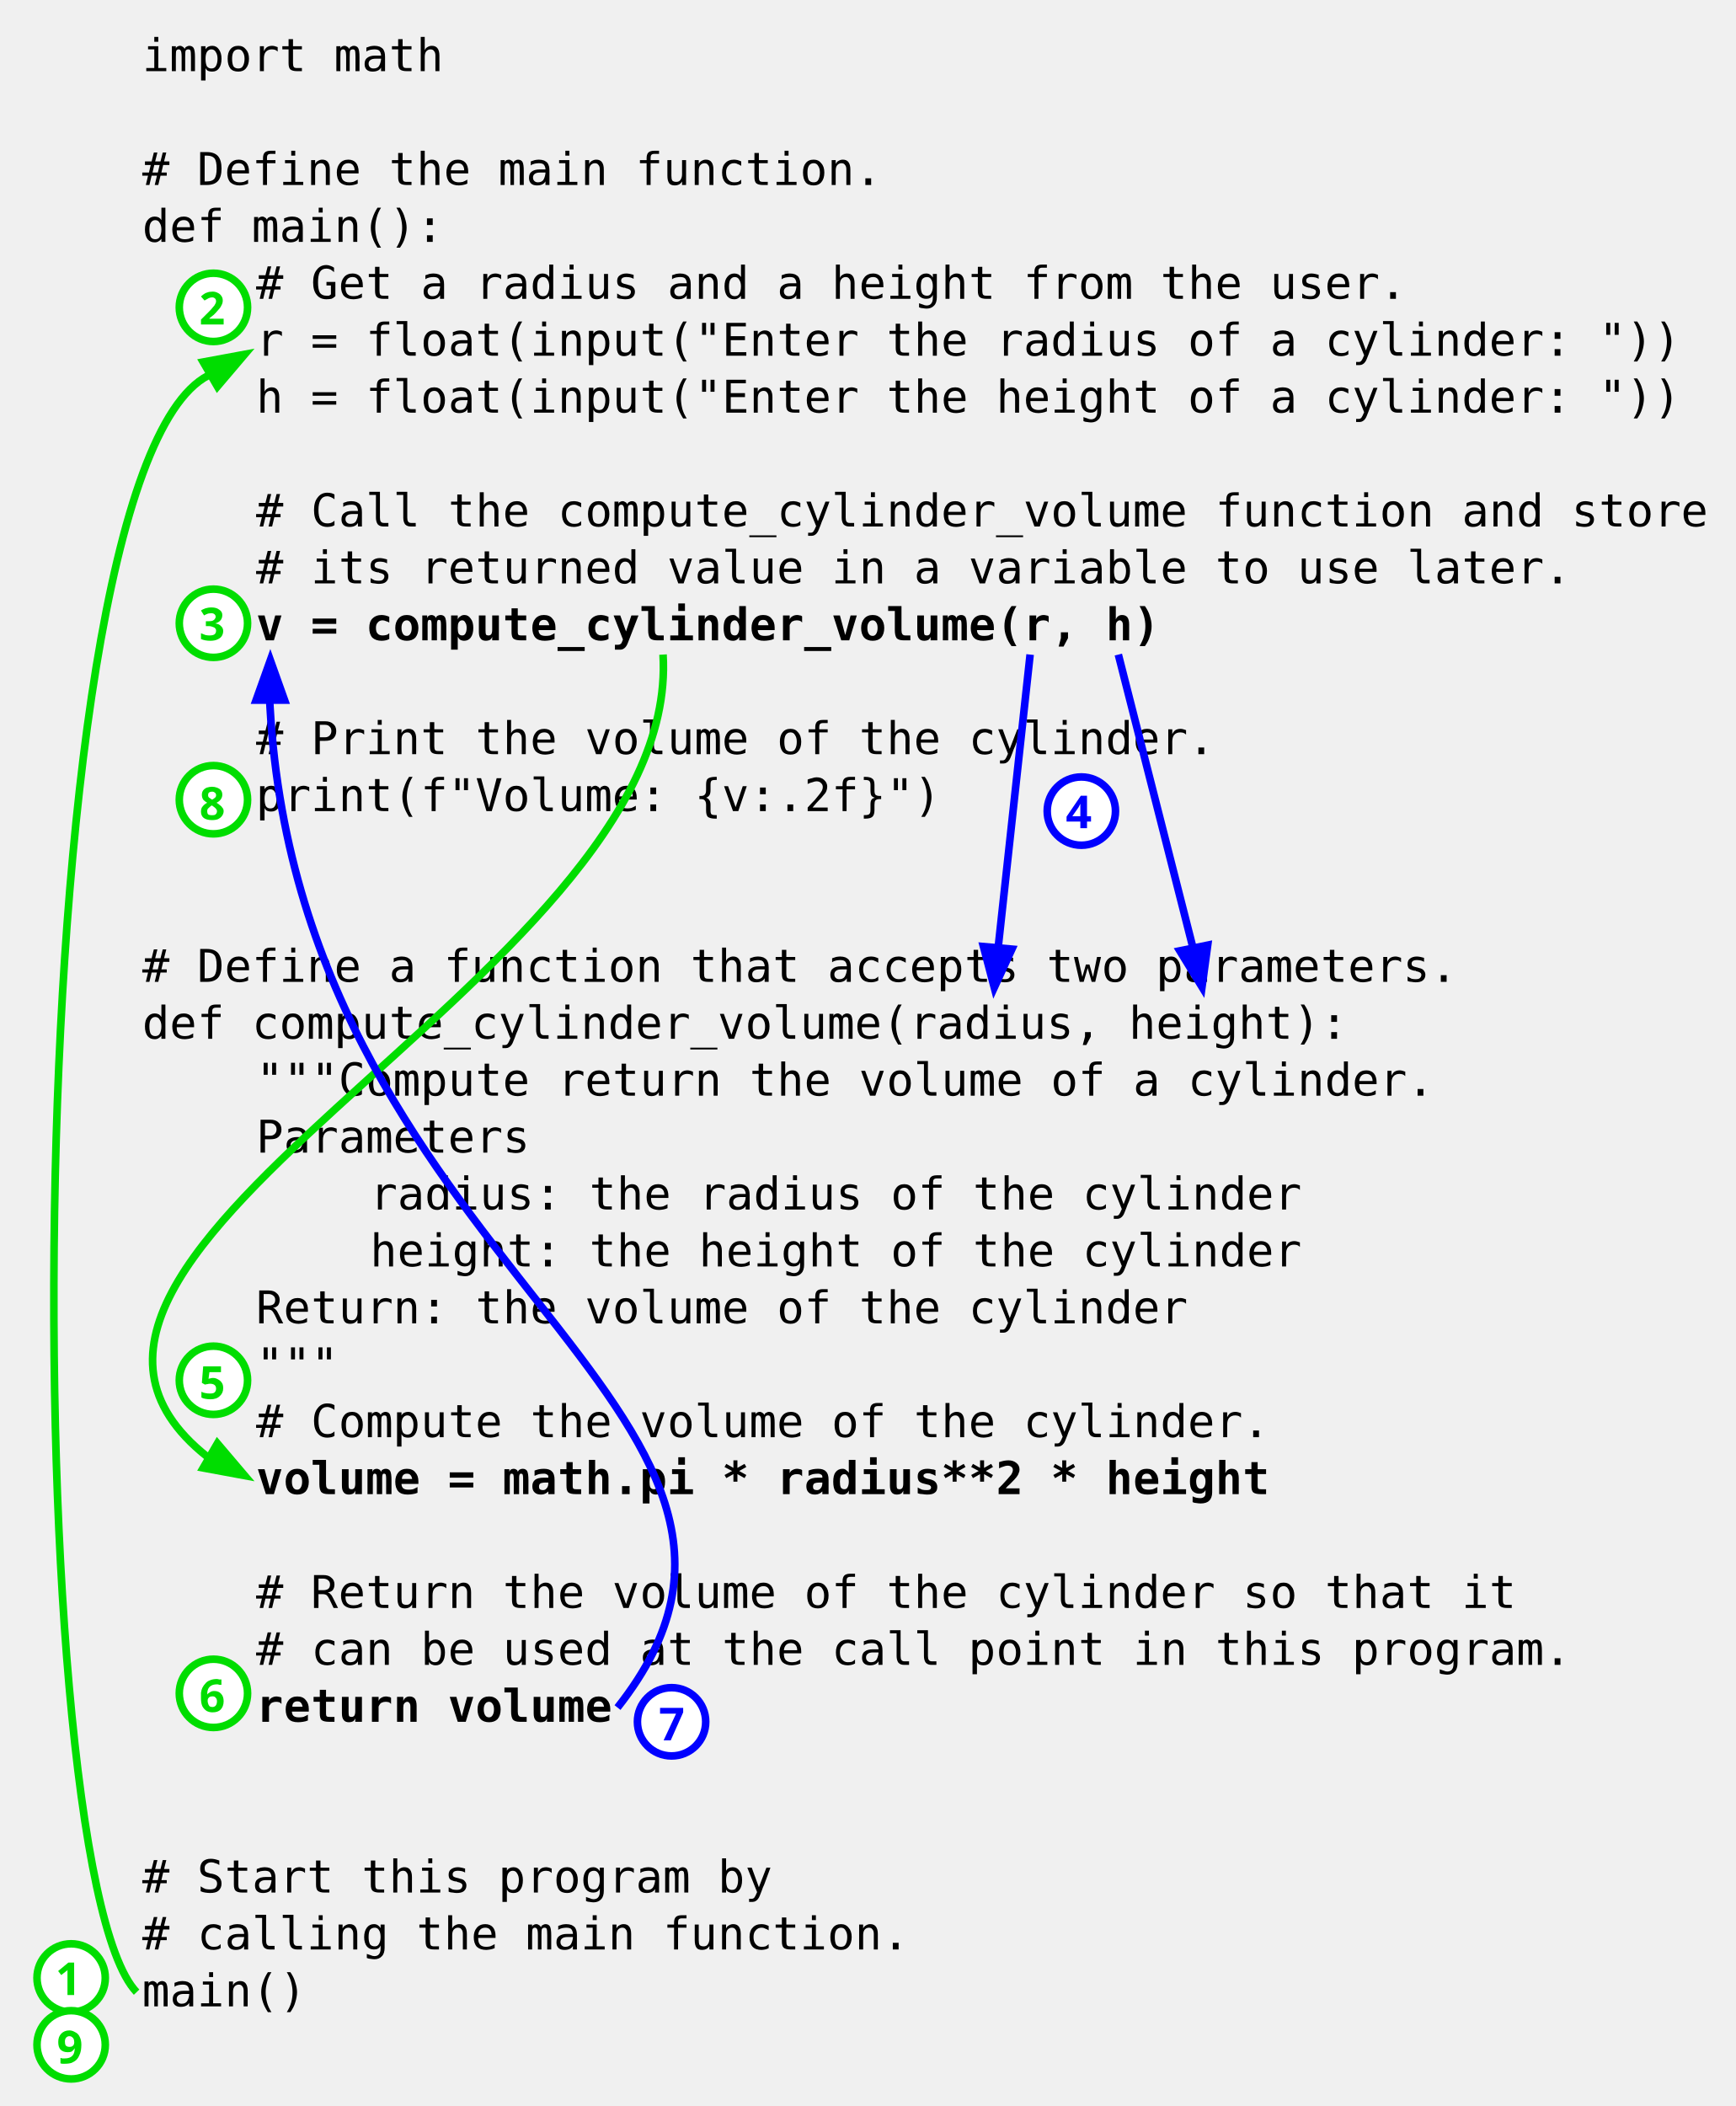
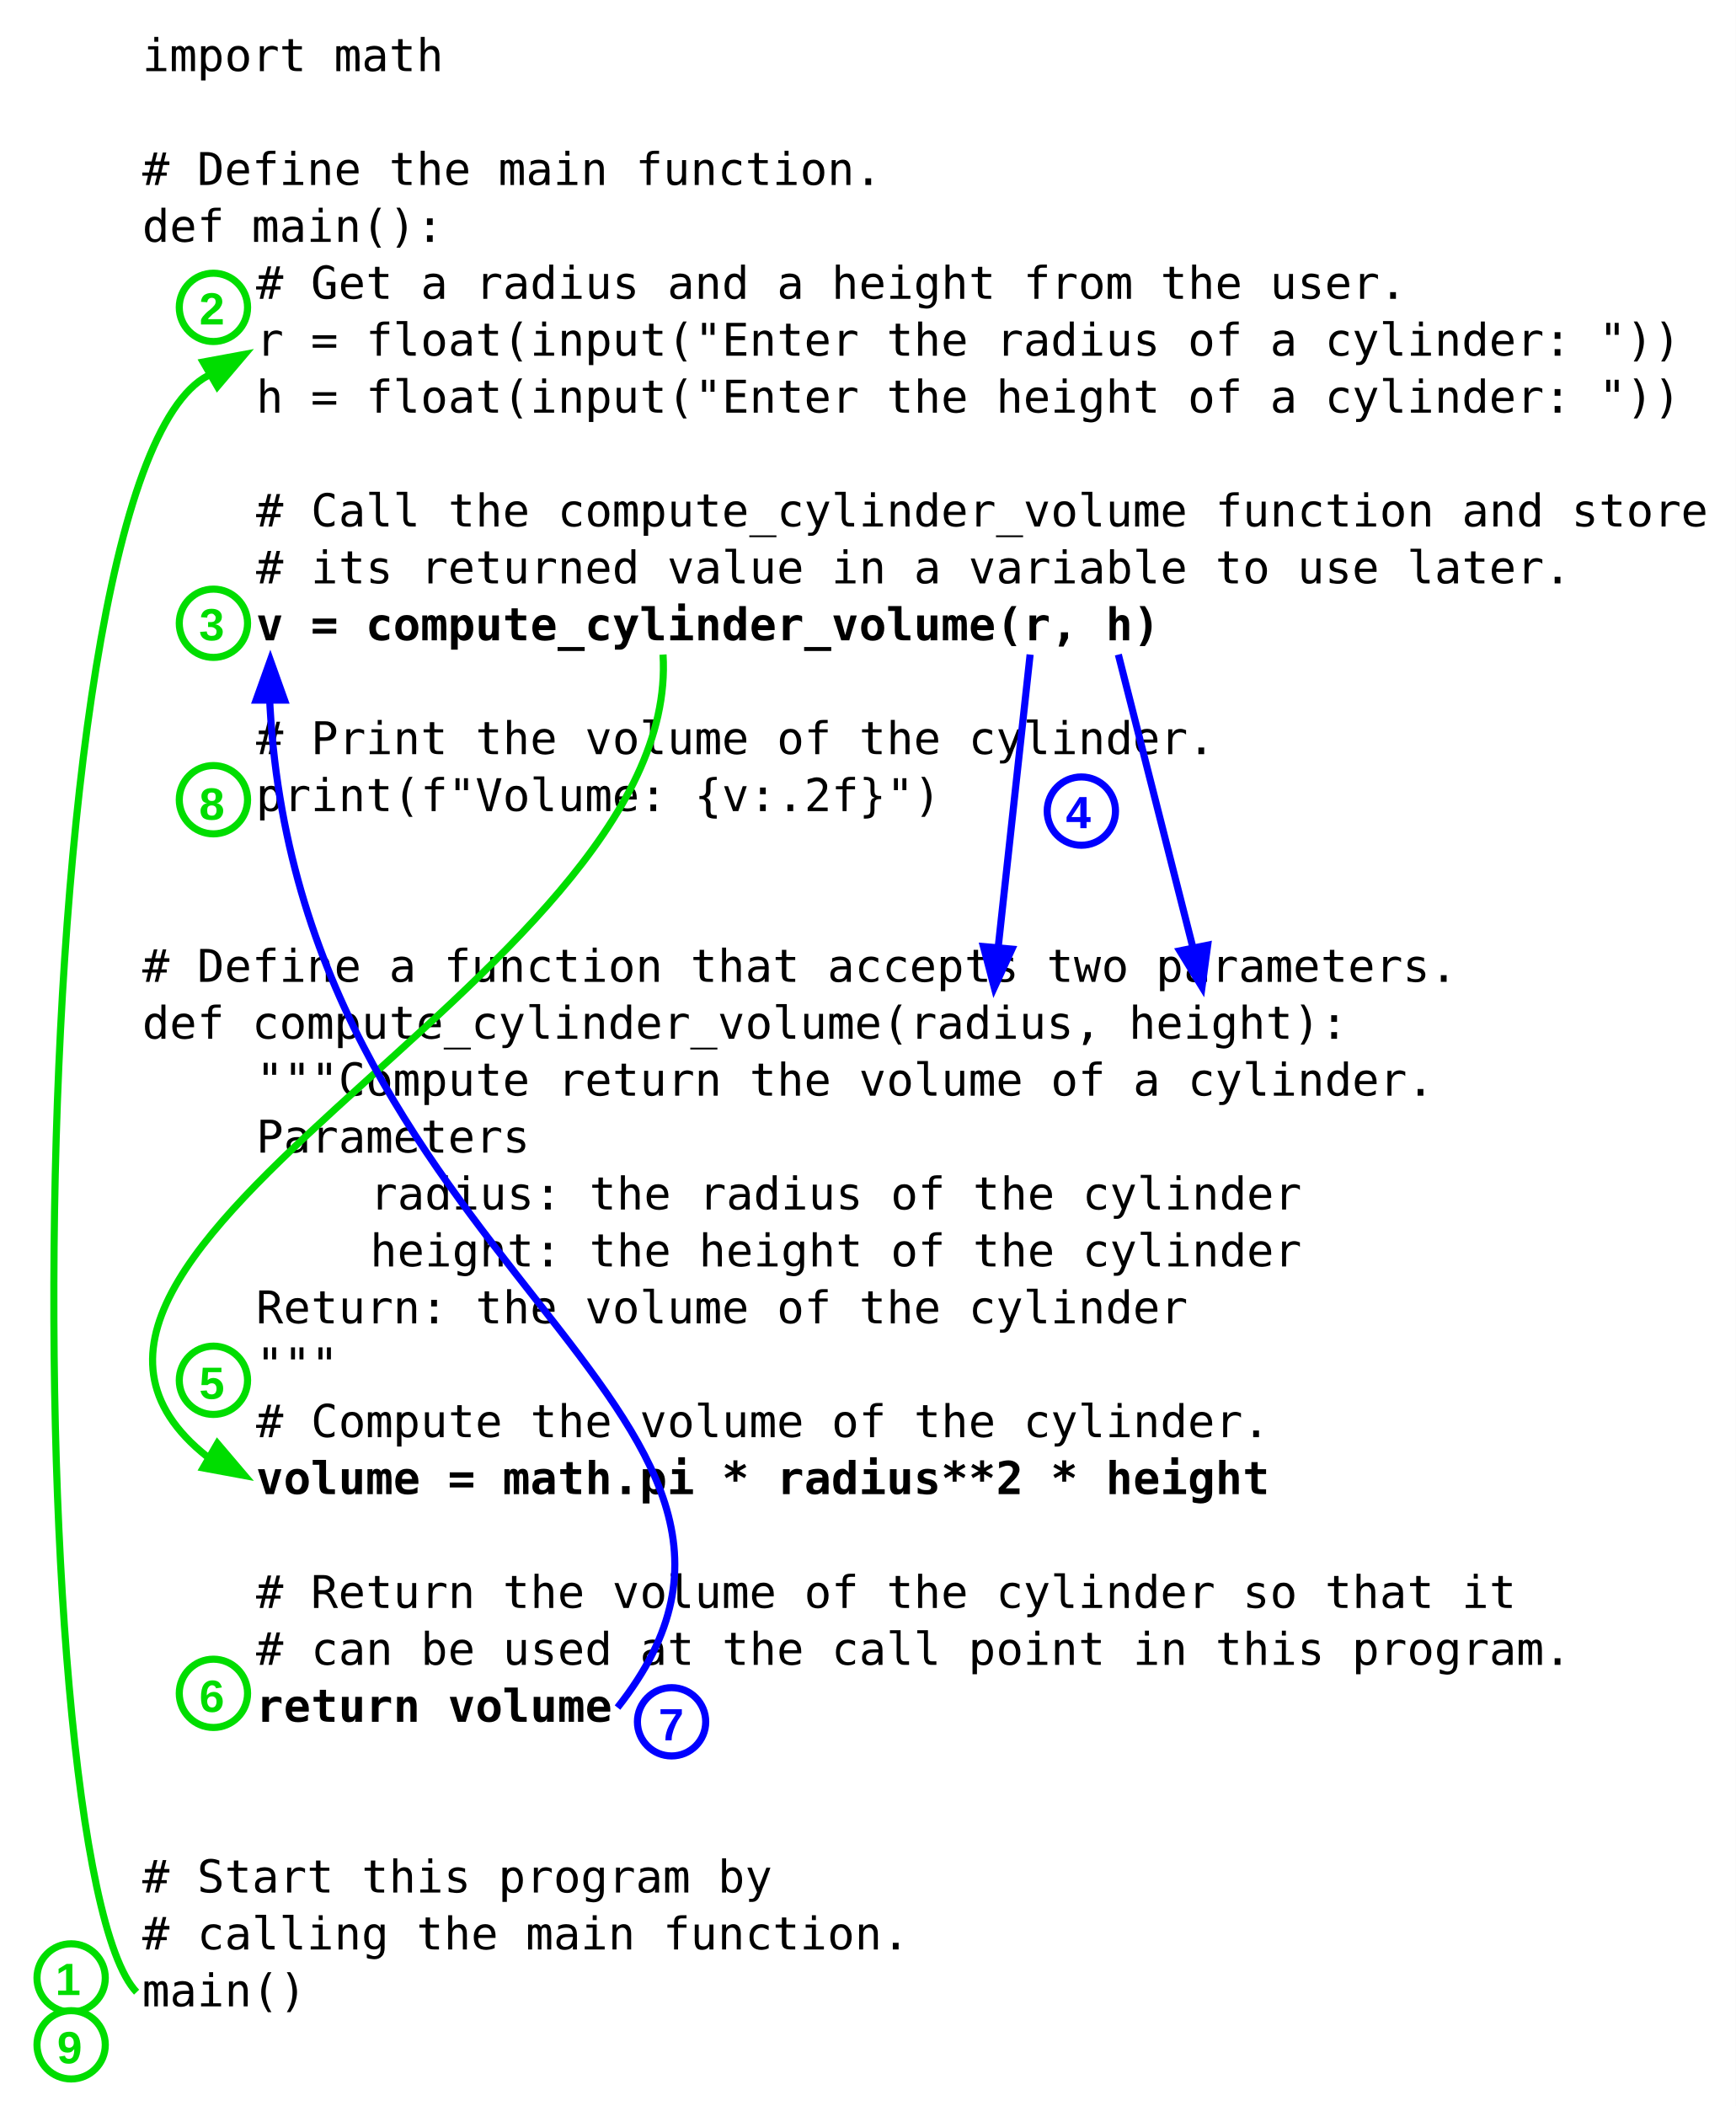
<svg xmlns="http://www.w3.org/2000/svg" viewBox="0 -0.5 61 74">
  <style>
- text{font-family:"Source Code Pro",monospace;font-size:1.2pt;fill:#000}
+ .bk{fill:#fff}
+ text{font:1.6px "Source Code Pro",monospace;fill:#000}
text.em{font-weight:700}
- text.exec,text.data{font-weight:700;font-family:sans-serif}
+ text.exec,text.data{font-weight:700;font-family:Arial,sans-serif}
text.exec{fill:#0d0}
text.data{fill:#00f}
- circle{stroke-width:0.2pt;fill:white}
+ circle{stroke-width:0.25;fill:#fff}
circle.exec{stroke:#0d0}
circle.data{stroke:#00f}
- path{stroke-width:0.2pt}
- path.exec{stroke:#0d0;fill:none}
+ path{stroke-width:0.25;fill:none}
+ path.exec{stroke:#0d0}
path.execHead{stroke:#0d0;fill:#0d0}
- path.data{stroke:#00f;fill:none}
+ path.data{stroke:#00f}
path.dataHead{stroke:#00f;fill:#00f}
</style>
+   <rect class="bk" x="0" y="-0.5" width="61" height="74" />
  <text x="5" y="2">import math</text>
  <text x="5" y="6"># Define the main function.</text>
  <text x="5" y="8">def main():</text>
  <text x="9" y="10"># Get a radius and a height from the user.</text>
  <text x="9" y="12">r = float(input("Enter the radius of a cylinder: "))</text>
  <text x="9" y="14">h = float(input("Enter the height of a cylinder: "))</text>
  <text x="9" y="18"># Call the compute_cylinder_volume function and store</text>
  <text x="9" y="20"># its returned value in a variable to use later.</text>
  <text x="9" y="22" class="em">v = compute_cylinder_volume(r, h)</text>
  <text x="9" y="26"># Print the volume of the cylinder.</text>
  <text x="9" y="28">print(f"Volume: {v:.2f}")</text>
  <text x="5" y="34"># Define a function that accepts two parameters.</text>
  <text x="5" y="36">def compute_cylinder_volume(radius, height):</text>
  <text x="9" y="38">"""Compute return the volume of a cylinder.</text>
  <text x="9" y="40">Parameters</text>
  <text x="13" y="42">radius: the radius of the cylinder</text>
  <text x="13" y="44">height: the height of the cylinder</text>
  <text x="9" y="46">Return: the volume of the cylinder</text>
  <text x="9" y="48">"""</text>
  <text x="9" y="50"># Compute the volume of the cylinder.</text>
  <text x="9" y="52" class="em">volume = math.pi * radius**2 * height</text>
  <text x="9" y="56"># Return the volume of the cylinder so that it</text>
  <text x="9" y="58"># can be used at the call point in this program.</text>
  <text x="9" y="60" class="em">return volume</text>
  <text x="5" y="66"># Start this program by</text>
  <text x="5" y="68"># calling the main function.</text>
  <text x="5" y="70">main()</text>
  <circle class="exec" cx="2.5" cy="69" r="1.2" />
  <text class="exec" x="1.95" y="69.6">1</text>
  <path class="exec" d="M4.8 69.5C.5 65 .5 13 8 12.5" />
  <path class="execHead" d="M8 12.3m-.86-.08l1.46-.27l-.96 1.13z" />
  <circle class="exec" cx="7.5" cy="10.3" r="1.2" />
  <text class="exec" x="7" y="10.9">2</text>
  <circle class="exec" cx="7.5" cy="21.4" r="1.2" />
  <text class="exec" x="7" y="22">3</text>
  <circle class="data" cx="38" cy="28" r="1.2" />
  <text class="data" x="37.45" y="28.6">4</text>
  <path class="data" d="M36.2 22.5L35 33.5" />
  <path class="dataHead" d="M35 33.5m.56-.65l-.62 1.35l-.38-1.44z" />
  <path class="data" d="M39.3 22.5L42.1 33.5" />
  <path class="dataHead" d="M42.1 33.5m.34-.79l-.2 1.47l-.78-1.27z" />
  <circle class="exec" cx="7.5" cy="48" r="1.2" />
  <text class="exec" x="7" y="48.65">5</text>
  <path class="exec" d="M23.3 22.5C24 34-3 44 8 51.2" />
  <path class="execHead" d="M8 51m-.36-.78l.96 1.13l-1.46-.27z" />
  <circle class="exec" cx="7.5" cy="59" r="1.2" />
  <text class="exec" x="7" y="59.65">6</text>
  <circle class="data" cx="23.6" cy="60" r="1.2" />
  <text class="data" x="23.15" y="60.65">7</text>
  <path class="data" d="M21.7 59.5C30 49 10 44 9.45 23.4" />
  <path class="dataHead" d="M9.5 23.4m-.5.7l.5-1.4l.5 1.4z" />
  <circle class="exec" cx="7.5" cy="27.6" r="1.2" />
  <text class="exec" x="7" y="28.3">8</text>
  <circle class="exec" cx="2.5" cy="71.35" r="1.2" />
  <text class="exec" x="2" y="72">9</text>
</svg>
